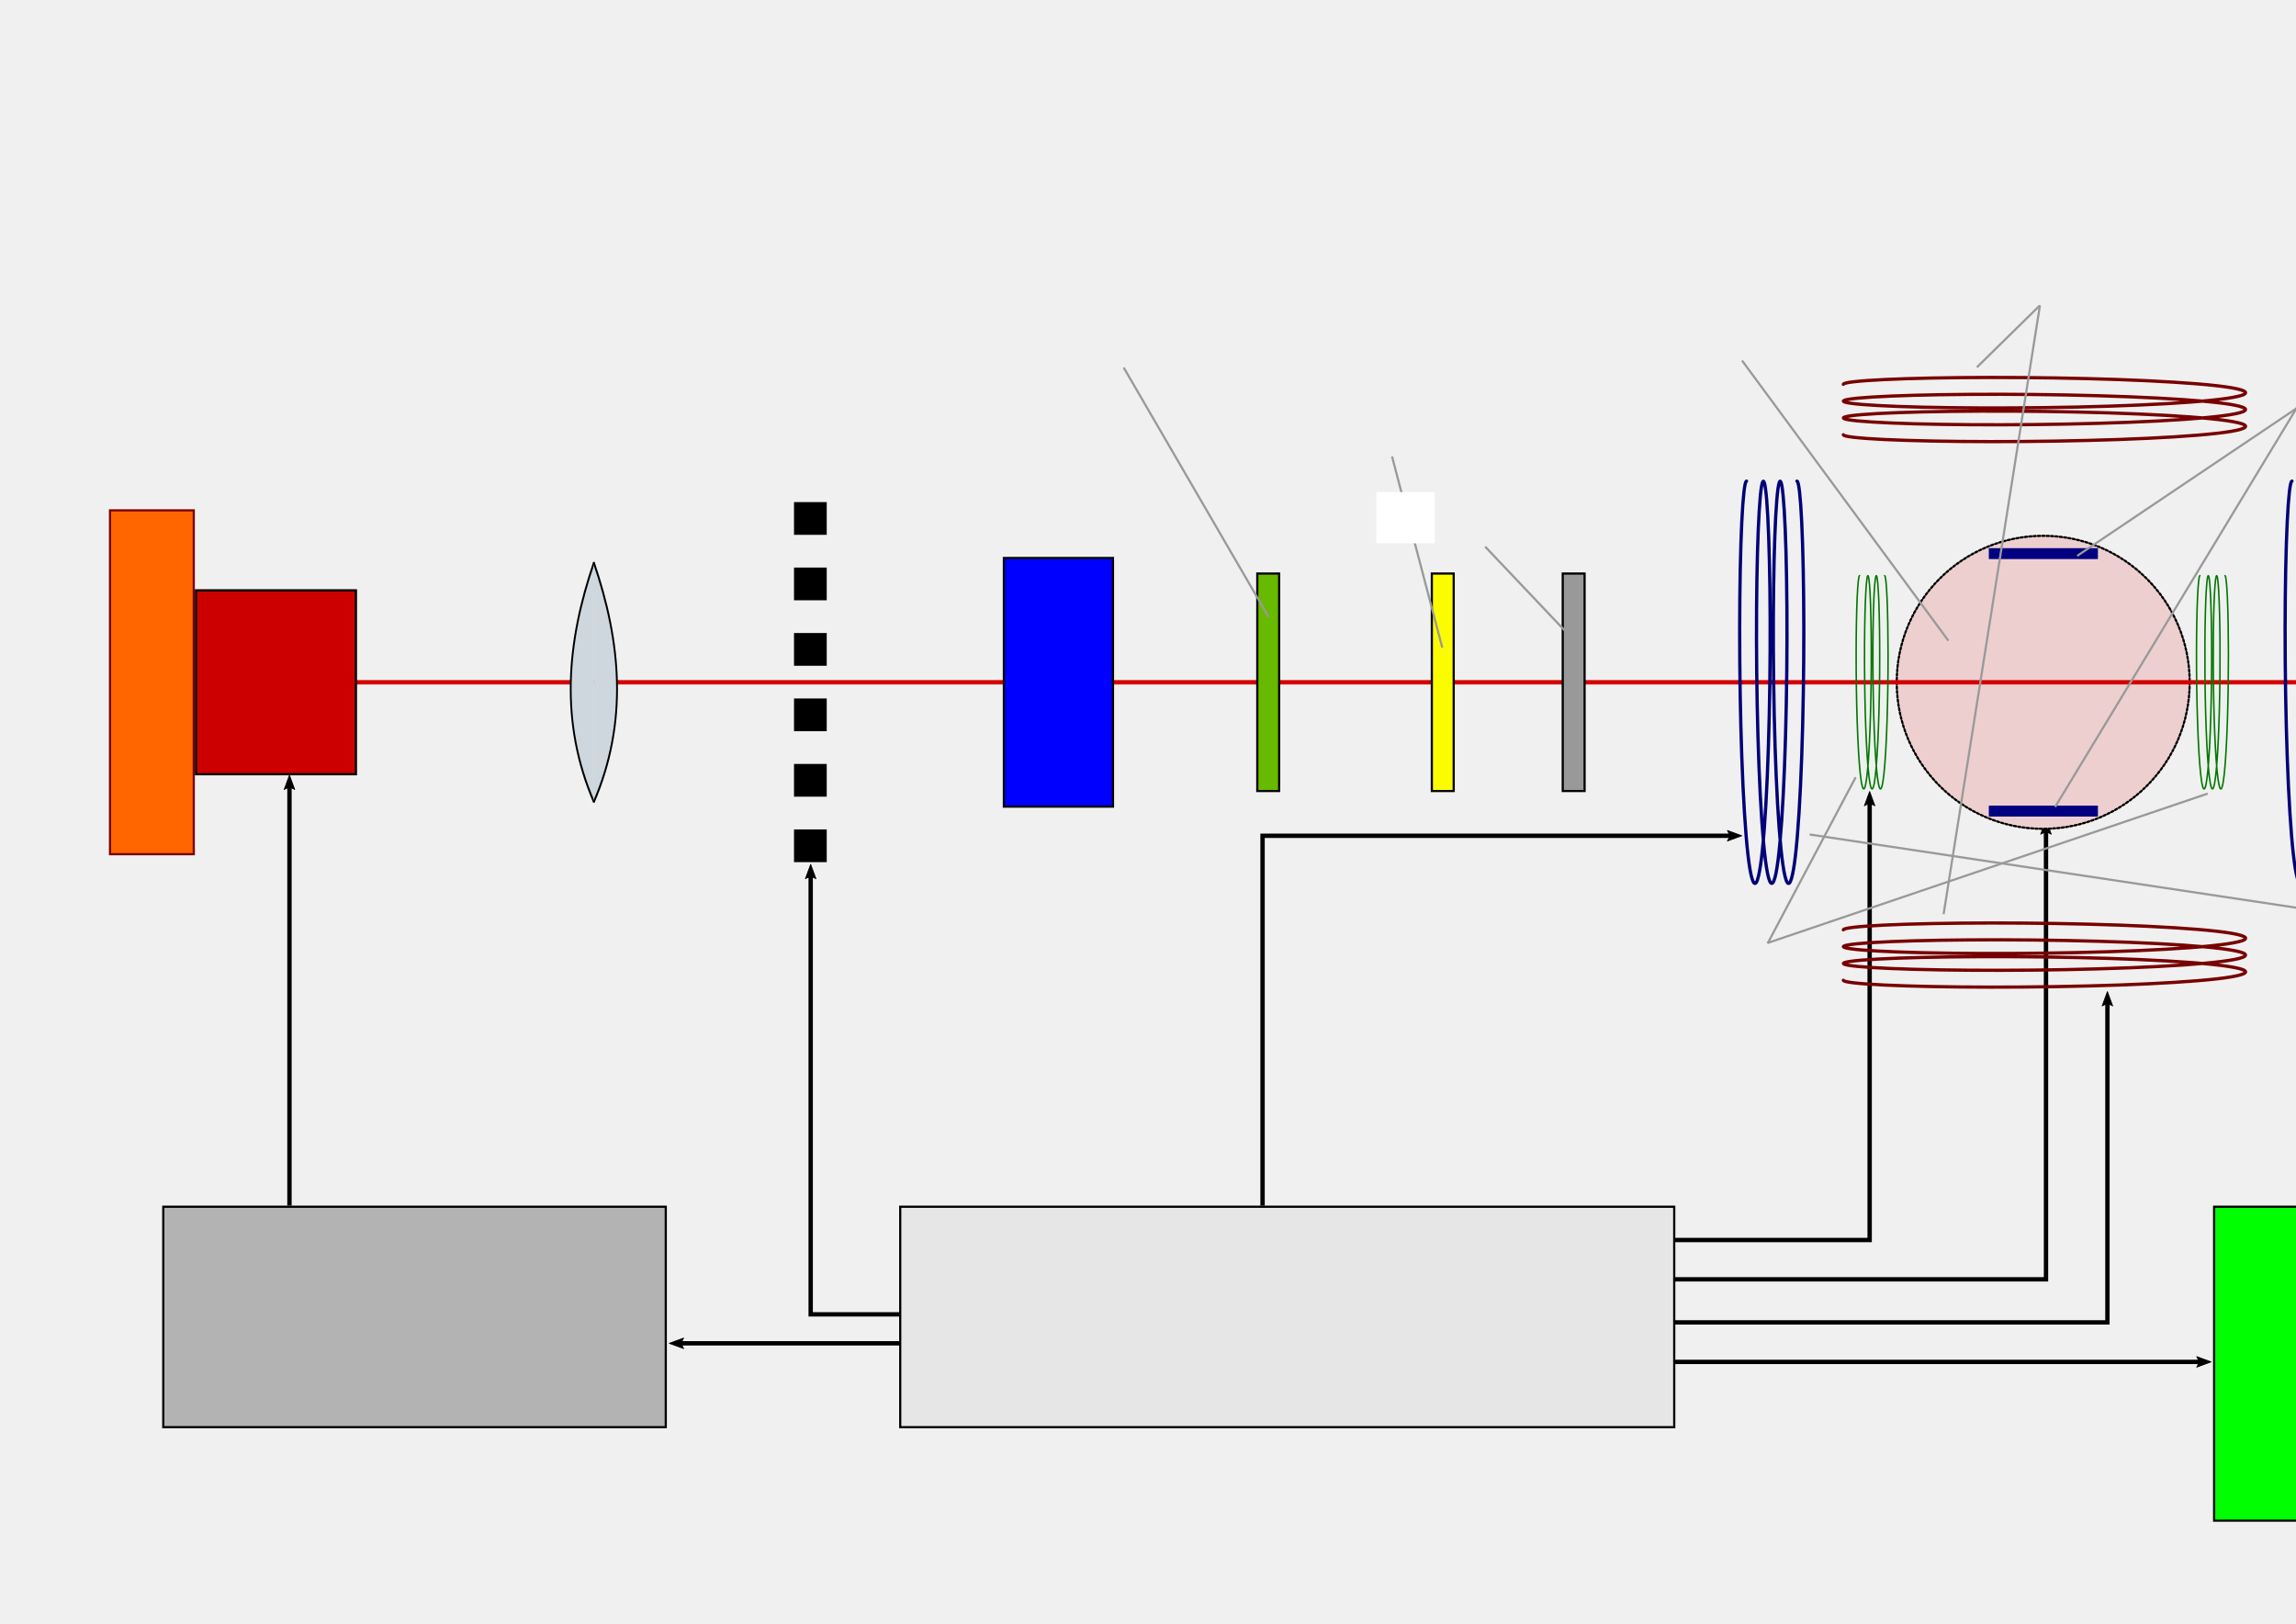
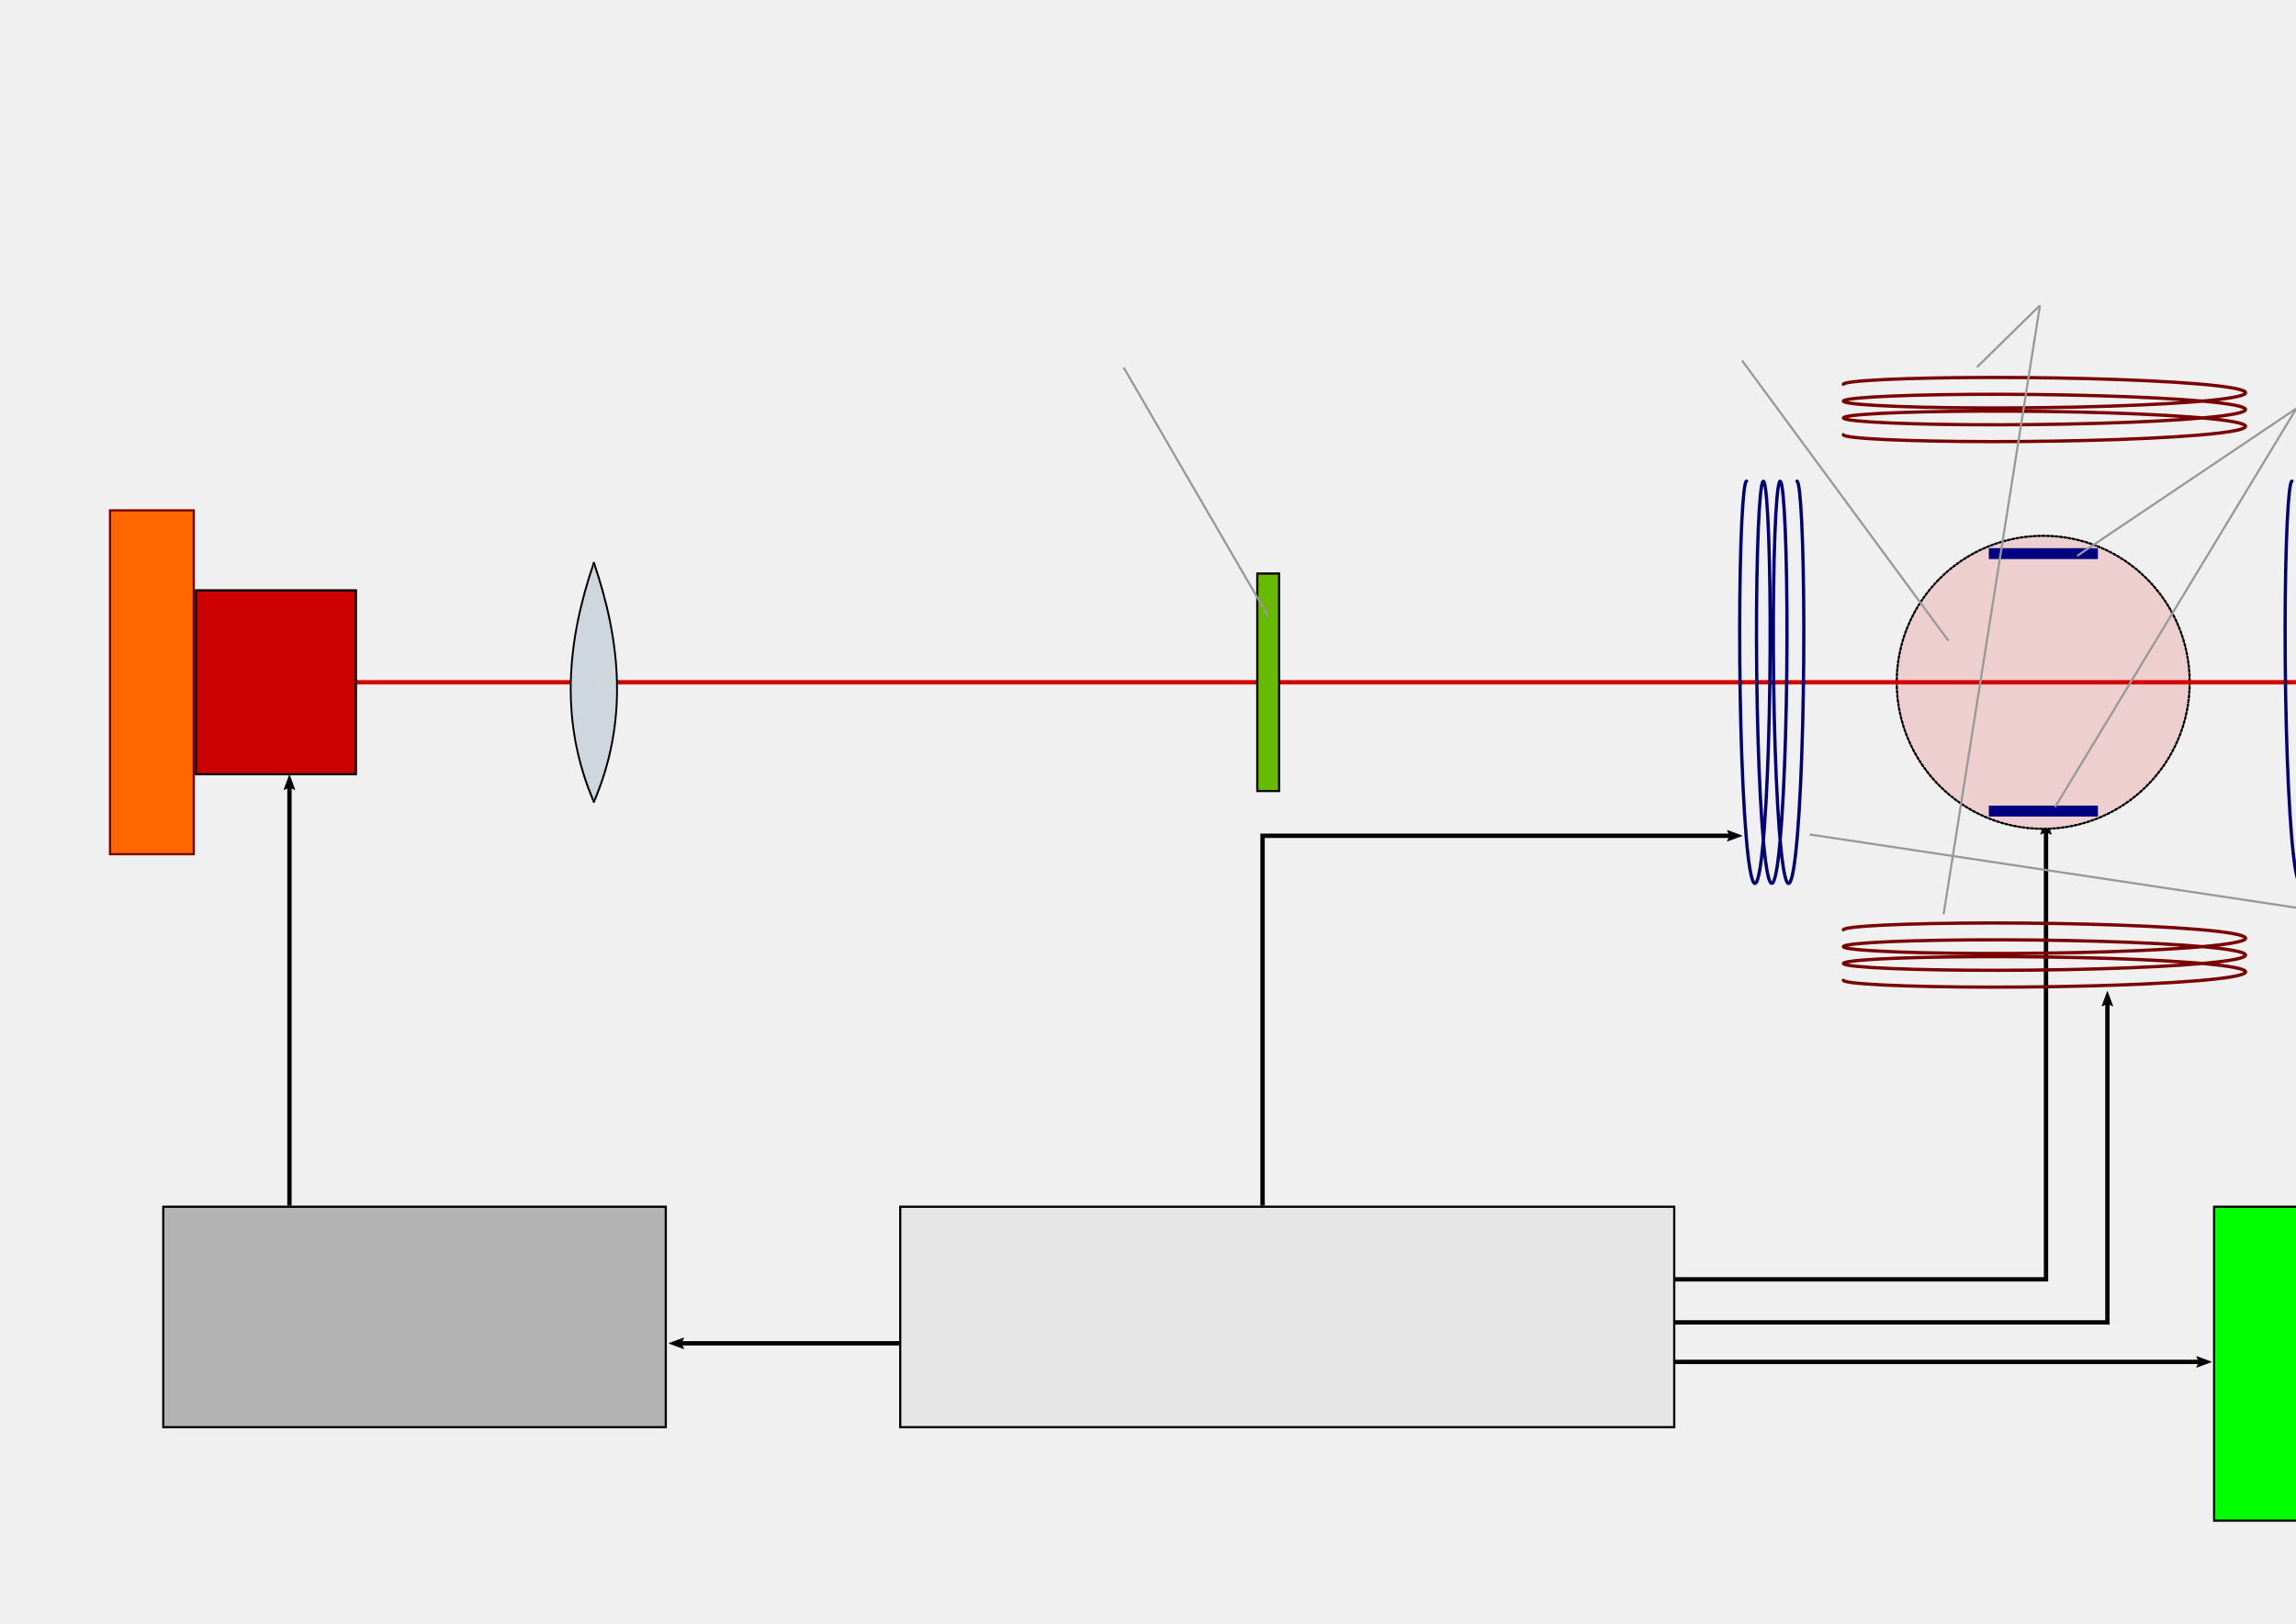
<svg xmlns="http://www.w3.org/2000/svg" width="297mm" height="210mm" viewBox="0 0 1052.362 744.094" id="svg2" version="1.1">
  <defs id="defs4">
    <marker style="overflow:visible" id="marker4383" refX="0" refY="0" orient="auto">
      <path transform="matrix(-0.3,0,0,-0.3,0.69,0)" d="M 8.719,4.034 -2.207,0.016 8.719,-4.002 c -1.745,2.372 -1.735,5.617 -6e-7,8.035 z" style="fill:#000000;fill-opacity:1;fill-rule:evenodd;stroke:#000000;stroke-width:0.625;stroke-linejoin:round;stroke-opacity:1" id="path4385" />
    </marker>
    <marker orient="auto" refY="0" refX="0" id="marker9737" style="overflow:visible">
      <path id="path9739" style="fill:#000000;fill-opacity:1;fill-rule:evenodd;stroke:#000000;stroke-width:0.625;stroke-linejoin:round;stroke-opacity:1" d="M 8.719,4.034 -2.207,0.016 8.719,-4.002 c -1.745,2.372 -1.735,5.617 -6e-7,8.035 z" transform="matrix(-0.3,0,0,-0.3,0.69,0)" />
    </marker>
    <marker style="overflow:visible" id="marker9203" refX="0" refY="0" orient="auto">
      <path transform="matrix(-0.3,0,0,-0.3,0.69,0)" d="M 8.719,4.034 -2.207,0.016 8.719,-4.002 c -1.745,2.372 -1.735,5.617 -6e-7,8.035 z" style="fill:#000000;fill-opacity:1;fill-rule:evenodd;stroke:#000000;stroke-width:0.625;stroke-linejoin:round;stroke-opacity:1" id="path9205" />
    </marker>
    <marker orient="auto" refY="0.0" refX="0.0" id="marker6318" style="overflow:visible;">
      <path id="path6320" style="fill-rule:evenodd;stroke-width:0.625;stroke-linejoin:round;stroke:#000000;stroke-opacity:1;fill:#000000;fill-opacity:1" d="M 8.719,4.034 L -2.207,0.016 L 8.719,-4.002 C 6.973,-1.63 6.983,1.616 8.719,4.034 z " transform="scale(0.3) rotate(180) translate(-2.3,0)" />
    </marker>
    <marker style="overflow:visible;" id="marker5551" refX="0.0" refY="0.0" orient="auto">
      <path transform="scale(0.3) rotate(180) translate(-2.3,0)" d="M 8.719,4.034 L -2.207,0.016 L 8.719,-4.002 C 6.973,-1.63 6.983,1.616 8.719,4.034 z " style="fill-rule:evenodd;stroke-width:0.625;stroke-linejoin:round;stroke:#000000;stroke-opacity:1;fill:#000000;fill-opacity:1" id="path5553" />
    </marker>
    <marker orient="auto" refY="0.0" refX="0.0" id="Arrow2Send" style="overflow:visible;">
      <path id="path4238" style="fill-rule:evenodd;stroke-width:0.625;stroke-linejoin:round;stroke:#000000;stroke-opacity:1;fill:#000000;fill-opacity:1" d="M 8.719,4.034 L -2.207,0.016 L 8.719,-4.002 C 6.973,-1.63 6.983,1.616 8.719,4.034 z " transform="scale(0.3) rotate(180) translate(-2.3,0)" />
    </marker>
    <marker orient="auto" refY="0.0" refX="0.0" id="marker5286" style="overflow:visible;">
      <path id="path5288" style="fill-rule:evenodd;stroke-width:0.625;stroke-linejoin:round;stroke:#000000;stroke-opacity:1;fill:#000000;fill-opacity:1" d="M 8.719,4.034 L -2.207,0.016 L 8.719,-4.002 C 6.973,-1.63 6.983,1.616 8.719,4.034 z " transform="scale(0.6) rotate(180) translate(0,0)" />
    </marker>
    <marker orient="auto" refY="0.0" refX="0.0" id="Arrow1Mend" style="overflow:visible;">
      <path id="path4214" d="M 0.0,0.0 L 5.0,-5.0 L -12.5,0.0 L 5.0,5.0 L 0.0,0.0 z " style="fill-rule:evenodd;stroke:#000000;stroke-width:1pt;stroke-opacity:1;fill:#000000;fill-opacity:1" transform="scale(0.4) rotate(180) translate(10,0)" />
    </marker>
    <marker orient="auto" refY="0.0" refX="0.0" id="Arrow2Mend" style="overflow:visible;">
      <path id="path4232" style="fill-rule:evenodd;stroke-width:0.625;stroke-linejoin:round;stroke:#d40000;stroke-opacity:1;fill:#d40000;fill-opacity:1" d="M 8.719,4.034 L -2.207,0.016 L 8.719,-4.002 C 6.973,-1.63 6.983,1.616 8.719,4.034 z " transform="scale(0.6) rotate(180) translate(0,0)" />
    </marker>
    <marker orient="auto" refY="0.0" refX="0.0" id="Arrow1Lend" style="overflow:visible;">
      <path id="path4208" d="M 0.0,0.0 L 5.0,-5.0 L -12.5,0.0 L 5.0,5.0 L 0.0,0.0 z " style="fill-rule:evenodd;stroke:#000000;stroke-width:1pt;stroke-opacity:1;fill:#000000;fill-opacity:1" transform="scale(0.8) rotate(180) translate(12.5,0)" />
    </marker>
    <marker style="overflow:visible" id="marker5551-6" refX="0" refY="0" orient="auto">
      <path transform="matrix(-0.3,0,0,-0.3,0.69,0)" d="M 8.719,4.034 -2.207,0.016 8.719,-4.002 c -1.745,2.372 -1.735,5.617 -6e-7,8.035 z" style="fill:#000000;fill-opacity:1;fill-rule:evenodd;stroke:#000000;stroke-width:0.625;stroke-linejoin:round;stroke-opacity:1" id="path5553-0" />
    </marker>
    <marker orient="auto" refY="0" refX="0" id="Arrow2Send-6" style="overflow:visible">
      <path id="path4238-3" style="fill:#000000;fill-opacity:1;fill-rule:evenodd;stroke:#000000;stroke-width:0.625;stroke-linejoin:round;stroke-opacity:1" d="M 8.719,4.034 -2.207,0.016 8.719,-4.002 c -1.745,2.372 -1.735,5.617 -6e-7,8.035 z" transform="matrix(-0.3,0,0,-0.3,0.69,0)" />
    </marker>
    <marker orient="auto" refY="0" refX="0" id="marker6318-7" style="overflow:visible">
      <path id="path6320-6" style="fill:#000000;fill-opacity:1;fill-rule:evenodd;stroke:#000000;stroke-width:0.625;stroke-linejoin:round;stroke-opacity:1" d="M 8.719,4.034 -2.207,0.016 8.719,-4.002 c -1.745,2.372 -1.735,5.617 -6e-7,8.035 z" transform="matrix(-0.3,0,0,-0.3,0.69,0)" />
    </marker>
    <marker orient="auto" refY="0" refX="0" id="marker6318-7-2" style="overflow:visible">
      <path id="path6320-6-8" style="fill:#000000;fill-opacity:1;fill-rule:evenodd;stroke:#000000;stroke-width:0.625;stroke-linejoin:round;stroke-opacity:1" d="M 8.719,4.034 -2.207,0.016 8.719,-4.002 c -1.745,2.372 -1.735,5.617 -6e-7,8.035 z" transform="matrix(-0.3,0,0,-0.3,0.69,0)" />
    </marker>
    <marker orient="auto" refY="0" refX="0" id="marker6318-7-2-7" style="overflow:visible">
      <path id="path6320-6-8-8" style="fill:#000000;fill-opacity:1;fill-rule:evenodd;stroke:#000000;stroke-width:0.625;stroke-linejoin:round;stroke-opacity:1" d="M 8.719,4.034 -2.207,0.016 8.719,-4.002 c -1.745,2.372 -1.735,5.617 -6e-7,8.035 z" transform="matrix(-0.3,0,0,-0.3,0.69,0)" />
    </marker>
  </defs>
  <g id="layer1" transform="translate(0,-308.2677)">
    <path id="path9201" d="m 745.948,894.543 191.828,0 0,-207.822" style="fill:none;fill-rule:evenodd;stroke:#000000;stroke-width:2;stroke-linecap:butt;stroke-linejoin:miter;stroke-miterlimit:4;stroke-dasharray:none;stroke-opacity:1;marker-end:url(#marker9203)" />
-     <path style="fill:none;fill-rule:evenodd;stroke:#000000;stroke-width:2;stroke-linecap:butt;stroke-linejoin:miter;stroke-miterlimit:4;stroke-dasharray:none;stroke-opacity:1;marker-end:url(#marker9737)" d="m 744.671,876.529 112.275,0 0,-202.839" id="path9735" />
    <path style="fill:none;fill-rule:evenodd;stroke:#000000;stroke-width:2;stroke-linecap:butt;stroke-linejoin:miter;stroke-miterlimit:4;stroke-dasharray:none;stroke-opacity:1;marker-end:url(#marker6318-7-2-7)" d="m 745.743,914.28 220.187,0 0,-148.857" id="path6304-5-1-8" />
    <path id="path5549" d="m 745.654,932.388 265.059,0" style="fill:none;fill-rule:evenodd;stroke:#000000;stroke-width:2;stroke-linecap:butt;stroke-linejoin:miter;stroke-miterlimit:4;stroke-dasharray:none;stroke-opacity:1;marker-end:url(#marker5551)" />
-     <path style="fill:none;fill-rule:evenodd;stroke:#000000;stroke-width:2;stroke-linecap:butt;stroke-linejoin:miter;stroke-miterlimit:4;stroke-dasharray:none;stroke-opacity:1;marker-end:url(#marker6318-7)" d="m 435.127,910.593 -63.552,0 0,-203.48" id="path6304-5" />
    <path id="path4381" d="m 435.007,923.864 -125.509,0" style="fill:none;fill-rule:evenodd;stroke:#000000;stroke-width:2;stroke-linecap:butt;stroke-linejoin:miter;stroke-miterlimit:4;stroke-dasharray:none;stroke-opacity:1;marker-end:url(#marker4383)" />
    <rect y="861.27" x="412.616" height="101.015" width="354.761" id="rect4195-1" style="opacity:1;fill:#e6e6e6;fill-opacity:1;fill-rule:nonzero;stroke:#000000;stroke-width:1;stroke-linecap:round;stroke-miterlimit:4;stroke-dasharray:none;stroke-dashoffset:0;stroke-opacity:1" />
    <circle style="opacity:1;fill:#edcfcf;fill-opacity:1;fill-rule:nonzero;stroke:#000000;stroke-width:1;stroke-linecap:round;stroke-miterlimit:4;stroke-dasharray:1, 1;stroke-dashoffset:0;stroke-opacity:1" id="path4183-8" cx="936.493" cy="620.955" r="67.143" />
    <ellipse style="opacity:1;fill:#edcfcf;fill-opacity:1;fill-rule:nonzero;stroke:#000000;stroke-width:1;stroke-linecap:round;stroke-miterlimit:4;stroke-dasharray:1, 1;stroke-dashoffset:0;stroke-opacity:1" id="path4183" cx="936.571" cy="620.934" r="67.143" />
    <path style="fill:#d40000;fill-rule:evenodd;stroke:#d40000;stroke-width:2;stroke-linecap:butt;stroke-linejoin:miter;stroke-miterlimit:4;stroke-dasharray:none;stroke-opacity:1;marker-end:url(#Arrow2Mend)" d="m 162.317,620.934 1092.773,0" id="path4199" />
    <rect style="opacity:1;fill:#cd0000;fill-opacity:1;fill-rule:nonzero;stroke:#000000;stroke-width:1;stroke-linecap:round;stroke-miterlimit:4;stroke-dasharray:none;stroke-dashoffset:0;stroke-opacity:1" id="rect4138" width="73.328" height="84.286" x="89.814" y="578.791" />
    <rect style="opacity:1;fill:#ff6600;fill-opacity:1;fill-rule:nonzero;stroke:#780000;stroke-width:1;stroke-linecap:round;stroke-miterlimit:4;stroke-dasharray:none;stroke-dashoffset:0;stroke-opacity:1" id="rect3336" width="38.386" height="157.584" x="50.429" y="542.142" />
    <g style="stroke-width:0.897;stroke-miterlimit:4;stroke-dasharray:none;stroke:#000000;stroke-opacity:1" transform="matrix(0.9358316,0,0,1.328161,30.28008,-256.2215)" id="g3770">
      <path style="fill:#ced7dd;fill-opacity:1;stroke:#000000;stroke-width:0.897;stroke-linecap:butt;stroke-linejoin:miter;stroke-miterlimit:4;stroke-dasharray:none;stroke-opacity:1" d="m 258.599,701.852 c -16.92,-27.619 -13.474,-55.238 0,-82.857" id="path2985-9" />
      <path style="fill:#ced7dd;fill-opacity:1;stroke:#000000;stroke-width:0.897;stroke-linecap:butt;stroke-linejoin:miter;stroke-miterlimit:4;stroke-dasharray:none;stroke-opacity:1" d="m 258.421,701.852 c 16.92,-27.619 13.474,-55.238 0,-82.857" id="path2985-1-4" />
    </g>
-     <path style="fill:none;fill-rule:evenodd;stroke:#000000;stroke-width:15;stroke-linecap:butt;stroke-linejoin:miter;stroke-miterlimit:4;stroke-dasharray:15, 15;stroke-dashoffset:0;stroke-opacity:1" d="m 371.429,538.362 0,177.143" id="path4154" />
-     <rect style="opacity:1;fill:#0000ff;fill-opacity:1;fill-rule:nonzero;stroke:#000000;stroke-width:1;stroke-linecap:round;stroke-miterlimit:4;stroke-dasharray:none;stroke-dashoffset:0;stroke-opacity:1" id="rect4156" width="50.017" height="113.949" x="460.118" y="563.959" />
    <rect y="571.102" x="576.276" height="99.664" width="10.017" id="rect4158" style="opacity:1;fill:#67ba00;fill-opacity:1;fill-rule:nonzero;stroke:#000000;stroke-width:1;stroke-linecap:round;stroke-miterlimit:4;stroke-dasharray:none;stroke-dashoffset:0;stroke-opacity:1" />
-     <rect style="opacity:1;fill:#fcfc00;fill-opacity:1;fill-rule:nonzero;stroke:#000000;stroke-width:1;stroke-linecap:round;stroke-miterlimit:4;stroke-dasharray:none;stroke-dashoffset:0;stroke-opacity:1" id="rect4160" width="10.017" height="99.664" x="656.276" y="571.102" />
-     <rect y="571.102" x="716.276" height="99.664" width="10.017" id="rect4162" style="opacity:1;fill:#999999;fill-opacity:1;fill-rule:nonzero;stroke:#000000;stroke-width:1;stroke-linecap:round;stroke-miterlimit:4;stroke-dasharray:none;stroke-dashoffset:0;stroke-opacity:1" />
    <g id="g4185" transform="matrix(0.9358316,0,0,1.328161,916.2801,-256.2215)" style="stroke:#000000;stroke-width:0.897;stroke-miterlimit:4;stroke-dasharray:none;stroke-opacity:1">
      <path id="path4187" d="m 258.599,701.852 c -16.92,-27.619 -13.474,-55.238 0,-82.857" style="fill:#ced7dd;fill-opacity:1;stroke:#000000;stroke-width:0.897;stroke-linecap:butt;stroke-linejoin:miter;stroke-miterlimit:4;stroke-dasharray:none;stroke-opacity:1" />
      <path id="path4189" d="m 258.421,701.852 c 16.92,-27.619 13.474,-55.238 0,-82.857" style="fill:#ced7dd;fill-opacity:1;stroke:#000000;stroke-width:0.897;stroke-linecap:butt;stroke-linejoin:miter;stroke-miterlimit:4;stroke-dasharray:none;stroke-opacity:1" />
    </g>
    <rect y="596.701" x="1265.029" height="48.465" width="42.4" id="rect4191" style="opacity:1;fill:#008080;fill-opacity:1;fill-rule:nonzero;stroke:#000000;stroke-width:1;stroke-linecap:round;stroke-miterlimit:4;stroke-dasharray:none;stroke-dashoffset:0;stroke-opacity:1" />
    <rect style="opacity:1;fill:#b3b3b3;fill-opacity:1;fill-rule:nonzero;stroke:#000000;stroke-width:1;stroke-linecap:round;stroke-miterlimit:4;stroke-dasharray:none;stroke-dashoffset:0;stroke-opacity:1" id="rect4193" width="230.315" height="101.015" x="74.839" y="861.27" />
    <path style="fill:none;stroke:#000078;stroke-width:1.5;stroke-linecap:round;stroke-miterlimit:4;stroke-dasharray:none;stroke-dashoffset:0;stroke-opacity:1" d="m 1050.507,528.759 c -0.797,0.007 -1.592,6.716 -2.173,18.798 -0.581,12.083 -0.942,29.484 -0.961,48.729 -0.02,19.244 0.308,40.229 0.967,58.787 0.659,18.558 1.65,34.567 2.827,44.871 1.177,10.303 2.535,14.809 3.859,12.656 1.323,-2.153 2.604,-10.989 3.642,-24.72 1.038,-13.732 1.827,-32.305 2.266,-52.015 0.438,-19.71 0.522,-40.447 0.29,-58.097 -0.232,-17.65 -0.779,-32.094 -1.478,-40.487 -0.699,-8.393 -1.546,-10.653 -2.319,-6.365 -0.773,4.288 -1.465,15.133 -1.888,30.352 -0.423,15.219 -0.571,34.747 -0.362,54.692 0.208,19.944 0.774,40.191 1.636,56.727 0.862,16.536 2.019,29.245 3.293,35.628 1.273,6.384 2.658,6.372 3.932,0 1.274,-6.372 2.43,-19.1 3.293,-35.628 0.863,-16.529 1.427,-36.782 1.636,-56.727 0.209,-19.945 0.059,-39.464 -0.363,-54.692 -0.422,-15.228 -1.115,-26.052 -1.888,-30.352 -0.773,-4.3 -1.619,-2.016 -2.318,6.365 -0.7,8.381 -1.246,22.843 -1.478,40.487 -0.233,17.644 -0.147,38.385 0.29,58.097 0.438,19.712 1.228,38.274 2.266,52.015 1.038,13.741 2.319,22.554 3.642,24.72 1.323,2.166 2.681,-2.364 3.859,-12.656 1.177,-10.292 2.167,-26.318 2.827,-44.871 0.66,-18.553 0.985,-39.539 0.967,-58.787 -0.02,-19.248 -0.381,-36.636 -0.961,-48.729 -0.58,-12.093 -1.375,-18.792 -2.173,-18.798" title="t-4*sin(t) 1-2*cos(t)" id="path4741" />
    <path id="path4754" title="t-4*sin(t) 1-2*cos(t)" d="m 800.507,528.759 c -0.797,0.007 -1.592,6.716 -2.173,18.798 -0.581,12.083 -0.942,29.484 -0.961,48.729 -0.02,19.244 0.308,40.229 0.967,58.787 0.659,18.558 1.65,34.567 2.827,44.871 1.177,10.303 2.535,14.809 3.859,12.656 1.323,-2.153 2.604,-10.989 3.642,-24.72 1.038,-13.732 1.827,-32.305 2.266,-52.015 0.438,-19.71 0.522,-40.447 0.29,-58.097 -0.232,-17.65 -0.779,-32.094 -1.478,-40.487 -0.699,-8.393 -1.546,-10.653 -2.319,-6.365 -0.773,4.288 -1.465,15.133 -1.888,30.352 -0.423,15.219 -0.571,34.747 -0.362,54.692 0.208,19.944 0.774,40.191 1.636,56.727 0.862,16.536 2.019,29.245 3.293,35.628 1.273,6.384 2.658,6.372 3.932,0 1.274,-6.372 2.43,-19.1 3.293,-35.628 0.863,-16.529 1.427,-36.782 1.636,-56.727 0.209,-19.945 0.059,-39.464 -0.363,-54.692 -0.422,-15.228 -1.115,-26.052 -1.888,-30.352 -0.773,-4.3 -1.619,-2.016 -2.318,6.365 -0.7,8.381 -1.246,22.843 -1.478,40.487 -0.233,17.644 -0.147,38.385 0.29,58.097 0.438,19.712 1.228,38.274 2.266,52.015 1.038,13.741 2.319,22.554 3.642,24.72 1.323,2.166 2.681,-2.364 3.859,-12.656 1.177,-10.292 2.167,-26.318 2.827,-44.871 0.66,-18.553 0.985,-39.539 0.967,-58.787 -0.02,-19.248 -0.381,-36.636 -0.961,-48.729 -0.58,-12.093 -1.375,-18.792 -2.173,-18.798" style="fill:none;stroke:#000078;stroke-width:1.5;stroke-linecap:round;stroke-miterlimit:4;stroke-dasharray:none;stroke-dashoffset:0;stroke-opacity:1" />
    <path id="path4756" title="t-4*sin(t) 1-2*cos(t)" d="m 844.886,507.508 c 0.007,0.797 6.716,1.592 18.798,2.173 12.083,0.581 29.484,0.942 48.729,0.961 19.244,0.02 40.229,-0.308 58.787,-0.967 18.558,-0.659 34.568,-1.65 44.871,-2.827 10.303,-1.177 14.809,-2.535 12.656,-3.859 -2.153,-1.323 -10.989,-2.604 -24.72,-3.642 -13.732,-1.038 -32.305,-1.827 -52.015,-2.266 -19.71,-0.438 -40.447,-0.522 -58.098,-0.29 -17.65,0.232 -32.094,0.779 -40.487,1.478 -8.393,0.699 -10.653,1.546 -6.365,2.319 4.288,0.773 15.133,1.465 30.352,1.888 15.219,0.423 34.747,0.571 54.692,0.362 19.944,-0.208 40.191,-0.774 56.727,-1.636 16.536,-0.862 29.244,-2.019 35.628,-3.293 6.384,-1.273 6.372,-2.658 0,-3.932 -6.372,-1.274 -19.1,-2.43 -35.628,-3.293 -16.529,-0.863 -36.782,-1.427 -56.727,-1.636 -19.945,-0.209 -39.464,-0.059 -54.692,0.363 -15.228,0.422 -26.052,1.115 -30.352,1.888 -4.3,0.773 -2.016,1.619 6.365,2.318 8.381,0.7 22.843,1.246 40.487,1.478 17.644,0.233 38.385,0.147 58.098,-0.29 19.712,-0.438 38.274,-1.228 52.015,-2.266 13.741,-1.038 22.554,-2.319 24.72,-3.642 2.166,-1.323 -2.364,-2.681 -12.656,-3.859 -10.292,-1.177 -26.318,-2.167 -44.871,-2.827 -18.553,-0.66 -39.539,-0.985 -58.787,-0.967 -19.248,0.02 -36.636,0.381 -48.729,0.961 -12.093,0.58 -18.792,1.375 -18.798,2.173" style="fill:none;stroke:#780000;stroke-width:1.5;stroke-linecap:round;stroke-miterlimit:4;stroke-dasharray:none;stroke-dashoffset:0;stroke-opacity:1" />
-     <path id="path4766" title="t-4*sin(t) 1-2*cos(t)" d="m 1008.314,572.066 c -0.397,0.002 -0.792,3.561 -1.082,9.967 -0.289,6.406 -0.469,15.632 -0.478,25.836 -0.016,10.203 0.153,21.329 0.481,31.168 0.328,9.839 0.821,18.327 1.407,23.79 0.586,5.463 1.262,7.852 1.921,6.71 0.659,-1.142 1.296,-5.826 1.813,-13.106 0.517,-7.28 0.91,-17.128 1.128,-27.578 0.218,-10.45 0.26,-21.445 0.145,-30.803 -0.114,-9.358 -0.388,-17.016 -0.736,-21.466 -0.348,-4.45 -0.77,-5.648 -1.154,-3.375 -0.385,2.273 -0.73,8.023 -0.94,16.093 -0.21,8.069 -0.284,18.423 -0.181,28.997 0.103,10.574 0.385,21.309 0.815,30.076 0.429,8.767 1.005,15.505 1.639,18.89 0.634,3.385 1.323,3.378 1.958,0 0.634,-3.378 1.21,-10.127 1.639,-18.89 0.43,-8.763 0.711,-19.502 0.815,-30.076 0.103,-10.575 0.029,-20.924 -0.18,-28.997 -0.21,-8.074 -0.555,-13.813 -0.94,-16.093 -0.385,-2.28 -0.806,-1.069 -1.154,3.375 -0.348,4.444 -0.62,12.111 -0.736,21.466 -0.116,9.355 -0.073,20.352 0.145,30.803 0.218,10.451 0.611,20.293 1.128,27.578 0.517,7.285 1.155,11.958 1.813,13.106 0.659,1.148 1.335,-1.253 1.921,-6.71 0.586,-5.457 1.079,-13.953 1.407,-23.79 0.328,-9.837 0.49,-20.963 0.481,-31.168 -0.016,-10.205 -0.19,-19.424 -0.478,-25.836 -0.289,-6.412 -0.685,-9.963 -1.082,-9.967" style="fill:none;stroke:#007800;stroke-width:0.7;stroke-linecap:round;stroke-miterlimit:4;stroke-dasharray:none;stroke-dashoffset:0;stroke-opacity:1" />
    <path style="fill:none;fill-rule:evenodd;stroke:#000080;stroke-width:5;stroke-linecap:butt;stroke-linejoin:miter;stroke-miterlimit:4;stroke-dasharray:none;stroke-opacity:1" d="m 911.571,561.969 50,0" id="path4772" />
    <path id="path4776" d="m 911.571,679.969 50,0" style="fill:none;fill-rule:evenodd;stroke:#000080;stroke-width:5;stroke-linecap:butt;stroke-linejoin:miter;stroke-miterlimit:4;stroke-dasharray:none;stroke-opacity:1" />
-     <flowRoot xml:space="preserve" id="flowRoot4816" style="font-style:normal;font-weight:normal;font-size:40px;line-height:125%;font-family:Sans;text-align:center;letter-spacing:0px;word-spacing:0px;text-anchor:middle;fill:#000000;fill-opacity:1;stroke:none;stroke-width:1px;stroke-linecap:butt;stroke-linejoin:miter;stroke-opacity:1" transform="translate(48.34519,548.684)">
-       <flowRegion id="flowRegion4818">
-         <rect id="rect4820" width="198.574" height="49.156" x="-62.629" y="-62.007" style="text-align:center;text-anchor:middle" />
-       </flowRegion>
-       <flowPara id="flowPara4822" style="font-size:25px;text-align:center;text-anchor:middle">Peltierelement</flowPara>
-     </flowRoot>
-     <path style="fill:none;stroke:#007800;stroke-width:0.7;stroke-linecap:round;stroke-miterlimit:4;stroke-dasharray:none;stroke-dashoffset:0;stroke-opacity:1" d="m 852.314,572.066 c -0.397,0.002 -0.792,3.561 -1.082,9.967 -0.289,6.406 -0.469,15.632 -0.478,25.836 -0.016,10.203 0.153,21.329 0.481,31.168 0.328,9.839 0.821,18.327 1.407,23.79 0.586,5.463 1.262,7.852 1.921,6.71 0.659,-1.142 1.296,-5.826 1.813,-13.106 0.517,-7.28 0.91,-17.128 1.128,-27.578 0.218,-10.45 0.26,-21.445 0.145,-30.803 -0.114,-9.358 -0.388,-17.016 -0.736,-21.466 -0.348,-4.45 -0.77,-5.648 -1.154,-3.375 -0.385,2.273 -0.73,8.023 -0.94,16.093 -0.21,8.069 -0.284,18.423 -0.181,28.997 0.103,10.574 0.385,21.309 0.815,30.076 0.429,8.767 1.005,15.505 1.639,18.89 0.634,3.385 1.323,3.378 1.958,0 0.634,-3.378 1.21,-10.127 1.639,-18.89 0.43,-8.763 0.711,-19.502 0.815,-30.076 0.103,-10.575 0.029,-20.924 -0.18,-28.997 -0.21,-8.074 -0.555,-13.813 -0.94,-16.093 -0.385,-2.28 -0.806,-1.069 -1.154,3.375 -0.348,4.444 -0.62,12.111 -0.736,21.466 -0.116,9.355 -0.073,20.352 0.145,30.803 0.218,10.451 0.611,20.293 1.128,27.578 0.517,7.285 1.155,11.958 1.813,13.106 0.659,1.148 1.335,-1.253 1.921,-6.71 0.586,-5.457 1.079,-13.953 1.407,-23.79 0.328,-9.837 0.49,-20.963 0.481,-31.168 -0.016,-10.205 -0.19,-19.424 -0.478,-25.836 -0.289,-6.412 -0.685,-9.963 -1.082,-9.967" title="t-4*sin(t) 1-2*cos(t)" id="path4824" />
-     <flowRoot transform="translate(124.3452,598.684)" style="font-style:normal;font-weight:normal;font-size:40px;line-height:125%;font-family:Sans;text-align:center;letter-spacing:0px;word-spacing:0px;text-anchor:middle;fill:#000000;fill-opacity:1;stroke:none;stroke-width:1px;stroke-linecap:butt;stroke-linejoin:miter;stroke-opacity:1" id="flowRoot4826" xml:space="preserve">
-       <flowRegion id="flowRegion4828">
-         <rect style="text-align:center;text-anchor:middle" y="-62.007" x="-62.629" height="49.156" width="198.574" id="rect4830" />
-       </flowRegion>
-       <flowPara style="font-size:25px;text-align:center;text-anchor:middle" id="flowPara4832">Laserdiode</flowPara>
-     </flowRoot>
-     <flowRoot xml:space="preserve" id="flowRoot4834" style="font-style:normal;font-weight:normal;font-size:40px;line-height:125%;font-family:Sans;text-align:center;letter-spacing:0px;word-spacing:0px;text-anchor:middle;fill:#000000;fill-opacity:1;stroke:none;stroke-width:1px;stroke-linecap:butt;stroke-linejoin:miter;stroke-opacity:1" transform="translate(238.5685,572.4607)">
-       <flowRegion id="flowRegion4836">
-         <rect id="rect4838" width="198.574" height="49.156" x="-62.629" y="-62.007" style="text-align:center;text-anchor:middle" />
-       </flowRegion>
-       <flowPara id="flowPara4840" style="font-size:25px;text-align:center;text-anchor:middle">Linse 1</flowPara>
-     </flowRoot>
-     <flowRoot transform="translate(331.5026,544.1764)" style="font-style:normal;font-weight:normal;font-size:40px;line-height:125%;font-family:Sans;text-align:center;letter-spacing:0px;word-spacing:0px;text-anchor:middle;fill:#000000;fill-opacity:1;stroke:none;stroke-width:1px;stroke-linecap:butt;stroke-linejoin:miter;stroke-opacity:1" id="flowRoot4842" xml:space="preserve">
-       <flowRegion id="flowRegion4844">
-         <rect style="text-align:center;text-anchor:middle" y="-62.007" x="-62.629" height="49.156" width="198.574" id="rect4846" />
-       </flowRegion>
-       <flowPara style="font-size:25px;text-align:center;text-anchor:middle" id="flowPara4848">Chopper</flowPara>
-     </flowRoot>
-     <flowRoot transform="translate(449.4847,581.1299)" style="font-style:normal;font-weight:normal;font-size:40px;line-height:125%;font-family:Sans;text-align:center;letter-spacing:0px;word-spacing:0px;text-anchor:middle;fill:#000000;fill-opacity:1;stroke:none;stroke-width:1px;stroke-linecap:butt;stroke-linejoin:miter;stroke-opacity:1" id="flowRoot4842-2" xml:space="preserve">
-       <flowRegion id="flowRegion4844-7">
-         <rect style="text-align:center;text-anchor:middle" y="-62.007" x="-62.629" height="49.156" width="198.574" id="rect4846-8" />
-       </flowRegion>
-       <flowPara style="font-size:25px;text-align:center;text-anchor:middle" id="flowPara4848-6">Etalon</flowPara>
-     </flowRoot>
    <flowRoot transform="translate(416.5645,511.3967)" style="font-style:normal;font-weight:normal;font-size:40px;line-height:125%;font-family:Sans;text-align:center;letter-spacing:0px;word-spacing:0px;text-anchor:middle;fill:#000000;fill-opacity:1;stroke:none;stroke-width:1px;stroke-linecap:butt;stroke-linejoin:miter;stroke-opacity:1" id="flowRoot4842-8" xml:space="preserve">
      <flowRegion id="flowRegion4844-6">
        <rect style="text-align:center;text-anchor:middle" y="-62.007" x="-62.629" height="43.095" width="323.833" id="rect4846-5" />
      </flowRegion>
      <flowPara style="font-size:25px;text-align:center;text-anchor:middle" id="flowPara4848-60">\textlambda/4-Plättchen</flowPara>
-     </flowRoot>
-     <flowRoot transform="translate(576.9873,553.1908)" style="font-style:normal;font-weight:normal;font-size:40px;line-height:125%;font-family:Sans;text-align:center;letter-spacing:0px;word-spacing:0px;text-anchor:middle;fill:#000000;fill-opacity:1;stroke:none;stroke-width:1px;stroke-linecap:butt;stroke-linejoin:miter;stroke-opacity:1" id="flowRoot4842-0" xml:space="preserve">
-       <flowRegion id="flowRegion4844-0">
-         <rect style="text-align:center;text-anchor:middle" y="-62.007" x="-62.629" height="45.115" width="265.244" id="rect4846-2" />
-       </flowRegion>
-       <flowPara style="font-size:25px;text-align:center;text-anchor:middle" id="flowPara4848-5">Linearpolarisator</flowPara>
-     </flowRoot>
-     <flowRoot transform="translate(1113.09,595.7107)" style="font-style:normal;font-weight:normal;font-size:40px;line-height:125%;font-family:Sans;text-align:center;letter-spacing:0px;word-spacing:0px;text-anchor:middle;fill:#000000;fill-opacity:1;stroke:none;stroke-width:1px;stroke-linecap:butt;stroke-linejoin:miter;stroke-opacity:1" id="flowRoot4910" xml:space="preserve">
-       <flowRegion id="flowRegion4912">
-         <rect style="text-align:center;text-anchor:middle" y="-62.007" x="-62.629" height="49.156" width="198.574" id="rect4914" />
-       </flowRegion>
-       <flowPara style="font-size:25px;text-align:center;text-anchor:middle" id="flowPara4916">Linse 2</flowPara>
    </flowRoot>
    <flowRoot xml:space="preserve" id="flowRoot4918" style="font-style:normal;font-weight:normal;font-size:40px;line-height:125%;font-family:Sans;text-align:center;letter-spacing:0px;word-spacing:0px;text-anchor:middle;fill:#000000;fill-opacity:1;stroke:none;stroke-width:1px;stroke-linecap:butt;stroke-linejoin:miter;stroke-opacity:1" transform="translate(1222.609,590.4607)">
      <flowRegion id="flowRegion4920">
        <rect id="rect4922" width="261.204" height="119.867" x="-62.629" y="-62.007" style="text-align:center;text-anchor:middle" />
      </flowRegion>
      <flowPara id="flowPara4924" style="font-size:25px;text-align:center;text-anchor:middle">Photodiode mit Vorverstärker</flowPara>
    </flowRoot>
    <flowRoot transform="translate(759.7517,506.3394)" style="font-style:normal;font-weight:normal;font-size:40px;line-height:125%;font-family:Sans;text-align:center;letter-spacing:0px;word-spacing:0px;text-anchor:middle;fill:#000000;fill-opacity:1;stroke:none;stroke-width:1px;stroke-linecap:butt;stroke-linejoin:miter;stroke-opacity:1" id="flowRoot4842-6" xml:space="preserve">
      <flowRegion id="flowRegion4844-5">
        <rect style="text-align:center;text-anchor:middle" y="-62.007" x="-62.629" height="49.156" width="198.574" id="rect4846-3" />
      </flowRegion>
      <flowPara style="font-size:25px;text-align:center;text-anchor:middle" id="flowPara4848-54">Rubidiumzelle</flowPara>
    </flowRoot>
    <flowRoot transform="translate(1081.342,545.764)" style="font-style:normal;font-weight:normal;font-size:40px;line-height:125%;font-family:Sans;text-align:center;letter-spacing:0px;word-spacing:0px;text-anchor:middle;fill:#000000;fill-opacity:1;stroke:none;stroke-width:1px;stroke-linecap:butt;stroke-linejoin:miter;stroke-opacity:1" id="flowRoot4842-67" xml:space="preserve">
      <flowRegion id="flowRegion4844-3">
        <rect style="text-align:center;text-anchor:middle" y="-62.007" x="-62.629" height="49.156" width="198.574" id="rect4846-21" />
      </flowRegion>
      <flowPara style="font-size:25px;text-align:center;text-anchor:middle" id="flowPara4848-9">RF-Sender</flowPara>
    </flowRoot>
    <flowRoot transform="translate(1131.219,782.1867)" style="font-style:normal;font-weight:normal;font-size:40px;line-height:125%;font-family:Sans;text-align:center;letter-spacing:0px;word-spacing:0px;text-anchor:middle;fill:#000000;fill-opacity:1;stroke:none;stroke-width:1px;stroke-linecap:butt;stroke-linejoin:miter;stroke-opacity:1" id="flowRoot4842-63" xml:space="preserve">
      <flowRegion id="flowRegion4844-1">
        <rect style="text-align:center;text-anchor:middle" y="-62.007" x="-62.629" height="49.156" width="198.574" id="rect4846-82" />
      </flowRegion>
-       <flowPara style="font-size:25px;text-align:center;text-anchor:middle" id="flowPara4848-1">Spulen 1,2,3</flowPara>
+       <flowPara style="font-size:25px;text-align:center;text-anchor:middle" id="flowPara4848-1">Spulen 1,2</flowPara>
    </flowRoot>
    <flowRoot transform="translate(907.2099,484.4312)" style="font-style:normal;font-weight:normal;font-size:40px;line-height:125%;font-family:Sans;text-align:center;letter-spacing:0px;word-spacing:0px;text-anchor:middle;fill:#000000;fill-opacity:1;stroke:none;stroke-width:1px;stroke-linecap:butt;stroke-linejoin:miter;stroke-opacity:1" id="flowRoot4842-5" xml:space="preserve">
      <flowRegion id="flowRegion4844-38">
        <rect style="text-align:center;text-anchor:middle" y="-62.007" x="-62.629" height="49.156" width="198.574" id="rect4846-0" />
      </flowRegion>
      <flowPara style="font-size:25px;text-align:center;text-anchor:middle" id="flowPara4848-90">Spule 4</flowPara>
    </flowRoot>
-     <flowRoot transform="translate(729.1281,794.3604)" style="font-style:normal;font-weight:normal;font-size:40px;line-height:125%;font-family:Sans;text-align:center;letter-spacing:0px;word-spacing:0px;text-anchor:middle;fill:#000000;fill-opacity:1;stroke:none;stroke-width:1px;stroke-linecap:butt;stroke-linejoin:miter;stroke-opacity:1" id="flowRoot4842-3" xml:space="preserve">
-       <flowRegion id="flowRegion4844-23">
-         <rect style="text-align:center;text-anchor:middle" y="-62.007" x="-62.629" height="49.156" width="198.574" id="rect4846-05" />
-       </flowRegion>
-       <flowPara style="font-size:25px;text-align:center;text-anchor:middle" id="flowPara4848-57">Spule 5</flowPara>
-     </flowRoot>
    <path style="fill:none;fill-rule:evenodd;stroke:#999999;stroke-width:1px;stroke-linecap:butt;stroke-linejoin:miter;stroke-opacity:1" d="m 515.042,476.715 66.381,114.224" id="path5086" />
-     <path style="fill:none;fill-rule:evenodd;stroke:#999999;stroke-width:1px;stroke-linecap:butt;stroke-linejoin:miter;stroke-opacity:1" d="m 680.72,558.79 39.988,42.144" id="path5088" />
-     <path style="fill:none;fill-rule:evenodd;stroke:#999999;stroke-width:1px;stroke-linecap:butt;stroke-linejoin:miter;stroke-opacity:1" d="m 638.031,517.471 23.046,87.635" id="path5090" />
    <rect style="opacity:1;fill:none;fill-opacity:1;fill-rule:nonzero;stroke:none;stroke-width:5;stroke-linecap:round;stroke-miterlimit:4;stroke-dasharray:none;stroke-dashoffset:0;stroke-opacity:1" id="rect5092" width="23.739" height="22.223" x="605.839" y="528.472" />
-     <rect style="opacity:1;fill:#ffffff;fill-opacity:1;fill-rule:nonzero;stroke:none;stroke-width:1;stroke-linecap:round;stroke-miterlimit:4;stroke-dasharray:none;stroke-dashoffset:0;stroke-opacity:1" id="rect5094" width="26.769" height="23.473" x="630.84" y="533.795" />
-     <flowRoot transform="translate(589.3731,594.5004)" style="font-style:normal;font-weight:normal;font-size:40px;line-height:125%;font-family:Sans;text-align:center;letter-spacing:0px;word-spacing:0px;text-anchor:middle;fill:#000000;fill-opacity:1;stroke:none;stroke-width:1px;stroke-linecap:butt;stroke-linejoin:miter;stroke-opacity:1" id="flowRoot4842-1" xml:space="preserve">
-       <flowRegion id="flowRegion4844-2">
-         <rect style="text-align:center;text-anchor:middle" y="-62.007" x="-62.629" height="45.115" width="319.793" id="rect4846-7" />
-       </flowRegion>
-       <flowPara style="font-size:25px;text-align:center;text-anchor:middle" id="flowPara4848-0">Neutraldichtefilter</flowPara>
-     </flowRoot>
    <path style="fill:none;fill-rule:evenodd;stroke:#999999;stroke-width:1px;stroke-linecap:butt;stroke-linejoin:miter;stroke-opacity:1" d="m 798.461,473.491 94.578,128.396" id="path5086-5" />
    <path style="fill:none;fill-rule:evenodd;stroke:#999999;stroke-width:1px;stroke-linecap:butt;stroke-linejoin:miter;stroke-opacity:1" d="M 1053.174,495.017 952.08,562.996" id="path5086-5-3" />
    <path id="path5141" d="M 1053.19,494.397 941.963,678.06" style="fill:none;fill-rule:evenodd;stroke:#999999;stroke-width:1px;stroke-linecap:butt;stroke-linejoin:miter;stroke-opacity:1" />
-     <path style="fill:none;fill-rule:evenodd;stroke:#999999;stroke-width:1px;stroke-linecap:butt;stroke-linejoin:miter;stroke-opacity:1" d="m 850.547,664.446 -40.38,76.19" id="path5086-5-3-8" />
-     <path id="path5158" d="M 1011.901,671.944 810.242,740.37" style="fill:none;fill-rule:evenodd;stroke:#999999;stroke-width:1px;stroke-linecap:butt;stroke-linejoin:miter;stroke-opacity:1" />
    <path id="path5158-0" d="M 1091.853,730.156 829.458,690.695" style="fill:none;fill-rule:evenodd;stroke:#999999;stroke-width:1px;stroke-linecap:butt;stroke-linejoin:miter;stroke-opacity:1" />
    <path style="fill:none;fill-rule:evenodd;stroke:#999999;stroke-width:1px;stroke-linecap:butt;stroke-linejoin:miter;stroke-opacity:1" d="m 1091.766,730.179 -12.591,-36.476" id="path5175" />
    <path id="path5177" d="M 935.006,448.181 890.845,727.203" style="fill:none;fill-rule:evenodd;stroke:#999999;stroke-width:1px;stroke-linecap:butt;stroke-linejoin:miter;stroke-opacity:1" />
    <path style="fill:none;fill-rule:evenodd;stroke:#999999;stroke-width:1px;stroke-linecap:butt;stroke-linejoin:miter;stroke-opacity:1" d="m 934.905,448.29 -28.807,28.287" id="path5179" />
    <rect style="opacity:1;fill:#00ff00;fill-opacity:1;fill-rule:nonzero;stroke:#000000;stroke-width:1;stroke-linecap:round;stroke-miterlimit:4;stroke-dasharray:none;stroke-dashoffset:0;stroke-opacity:1" id="rect4197" width="347.458" height="143.872" x="1014.839" y="861.27" />
    <flowRoot transform="matrix(1.508621,0,0,1.424264,1136.201,995.854)" style="font-style:normal;font-weight:normal;font-size:40px;line-height:125%;font-family:Sans;text-align:center;letter-spacing:0px;word-spacing:0px;text-anchor:middle;fill:#000000;fill-opacity:1;stroke:none;stroke-width:1px;stroke-linecap:butt;stroke-linejoin:miter;stroke-opacity:1" id="flowRoot4842-2-9" xml:space="preserve">
      <flowRegion id="flowRegion4844-7-4">
        <rect style="text-align:center;text-anchor:middle" y="-62.007" x="-62.629" height="33.442" width="194.646" id="rect4846-8-0" />
      </flowRegion>
      <flowPara style="font-size:25px;text-align:center;text-anchor:middle" id="flowPara4848-6-2">Oszilloskop</flowPara>
    </flowRoot>
    <flowRoot transform="translate(492.8282,940.1387)" style="font-style:normal;font-weight:normal;font-size:40px;line-height:125%;font-family:Sans;text-align:center;letter-spacing:0px;word-spacing:0px;text-anchor:middle;fill:#000000;fill-opacity:1;stroke:none;stroke-width:1px;stroke-linecap:butt;stroke-linejoin:miter;stroke-opacity:1" id="flowRoot4842-2-9-9" xml:space="preserve">
      <flowRegion id="flowRegion4844-7-4-1">
        <rect style="text-align:center;text-anchor:middle" y="-62.007" x="-62.629" height="92.013" width="319.289" id="rect4846-8-0-3" />
      </flowRegion>
      <flowPara style="font-size:25px;text-align:center;text-anchor:middle" id="flowPara4848-6-2-5">Konstantstromquellen</flowPara>
      <flowPara style="font-size:25px;text-align:center;text-anchor:middle" id="flowPara5243">Frequenzgeneratoren</flowPara>
    </flowRoot>
    <flowRoot transform="translate(154.9192,942.5374)" style="font-style:normal;font-weight:normal;font-size:40px;line-height:125%;font-family:Sans;text-align:center;letter-spacing:0px;word-spacing:0px;text-anchor:middle;fill:#000000;fill-opacity:1;stroke:none;stroke-width:1px;stroke-linecap:butt;stroke-linejoin:miter;stroke-opacity:1" id="flowRoot4842-2-9-6" xml:space="preserve">
      <flowRegion id="flowRegion4844-7-4-5">
        <rect style="text-align:center;text-anchor:middle" y="-62.007" x="-62.629" height="69.87" width="194.289" id="rect4846-8-0-5" />
      </flowRegion>
      <flowPara style="font-size:25px;text-align:center;text-anchor:middle" id="flowPara4848-6-2-9">Netzgerät</flowPara>
      <flowPara style="font-size:25px;text-align:center;text-anchor:middle" id="flowPara5241">Laserdiode</flowPara>
    </flowRoot>
    <path style="fill:none;fill-rule:evenodd;stroke:#000000;stroke-width:2;stroke-linecap:butt;stroke-linejoin:miter;stroke-miterlimit:4;stroke-dasharray:none;stroke-opacity:1;marker-end:url(#Arrow2Send)" d="m 1294.005,645.666 0,212.205" id="path5252" />
    <path style="fill:none;fill-rule:evenodd;stroke:#000000;stroke-width:2;stroke-linecap:butt;stroke-linejoin:miter;stroke-miterlimit:4;stroke-dasharray:none;stroke-opacity:1;marker-end:url(#Arrow2Send-6)" d="m 132.675,860.77 0,-194.542" id="path5252-3" />
    <path style="fill:none;fill-rule:evenodd;stroke:#000000;stroke-width:2;stroke-linecap:butt;stroke-linejoin:miter;stroke-miterlimit:4;stroke-dasharray:none;stroke-opacity:1;marker-end:url(#marker6318-7-2)" d="m 578.69,860.795 0,-169.516 216.915,0" id="path6304-5-1" />
    <path style="fill:none;stroke:#780000;stroke-width:1.5;stroke-linecap:round;stroke-miterlimit:4;stroke-dasharray:none;stroke-dashoffset:0;stroke-opacity:1" d="m 844.886,757.508 c 0.007,0.797 6.716,1.592 18.798,2.173 12.083,0.581 29.484,0.942 48.729,0.961 19.244,0.02 40.229,-0.308 58.787,-0.967 18.558,-0.659 34.567,-1.65 44.871,-2.827 10.303,-1.177 14.809,-2.535 12.656,-3.859 -2.153,-1.323 -10.989,-2.604 -24.72,-3.642 -13.732,-1.038 -32.305,-1.827 -52.015,-2.266 -19.71,-0.438 -40.447,-0.522 -58.097,-0.29 -17.65,0.232 -32.094,0.779 -40.487,1.478 -8.393,0.699 -10.653,1.546 -6.365,2.319 4.288,0.773 15.133,1.465 30.352,1.888 15.219,0.423 34.747,0.571 54.692,0.362 19.944,-0.208 40.191,-0.774 56.727,-1.636 16.536,-0.862 29.244,-2.019 35.628,-3.293 6.384,-1.273 6.372,-2.658 0,-3.932 -6.372,-1.274 -19.1,-2.43 -35.628,-3.293 -16.529,-0.863 -36.782,-1.427 -56.727,-1.636 -19.945,-0.209 -39.464,-0.059 -54.692,0.363 -15.228,0.422 -26.052,1.115 -30.352,1.888 -4.3,0.773 -2.016,1.619 6.365,2.318 8.381,0.7 22.843,1.246 40.487,1.478 17.644,0.233 38.385,0.147 58.097,-0.29 19.712,-0.438 38.274,-1.228 52.015,-2.266 13.741,-1.038 22.554,-2.319 24.72,-3.642 2.166,-1.323 -2.364,-2.681 -12.656,-3.859 -10.292,-1.177 -26.318,-2.167 -44.871,-2.827 -18.553,-0.66 -39.539,-0.985 -58.787,-0.967 -19.248,0.02 -36.636,0.381 -48.729,0.961 -12.093,0.58 -18.792,1.375 -18.798,2.173" title="t-4*sin(t) 1-2*cos(t)" id="path4758" />
+     <flowRoot xml:space="preserve" id="flowRoot4816-0" style="font-style:normal;font-weight:normal;font-size:40px;line-height:125%;font-family:Sans;text-align:center;letter-spacing:0px;word-spacing:0px;text-anchor:middle;fill:#000000;fill-opacity:1;stroke:none;stroke-width:1px;stroke-linecap:butt;stroke-linejoin:miter;stroke-opacity:1" transform="translate(38.34567,554.6836)">
+       <flowRegion id="flowRegion4818-1">
+         <rect id="rect4820-8" width="198.574" height="49.156" x="-62.629" y="-62.007" style="text-align:center;text-anchor:middle" />
+       </flowRegion>
+       <flowPara id="flowPara4822-7" style="font-size:25px;text-align:center;text-anchor:middle">Peltierelement</flowPara>
+     </flowRoot>
+     <flowRoot transform="translate(138.3457,598.6836)" style="font-style:normal;font-weight:normal;font-size:40px;line-height:125%;font-family:Sans;text-align:center;letter-spacing:0px;word-spacing:0px;text-anchor:middle;fill:#000000;fill-opacity:1;stroke:none;stroke-width:1px;stroke-linecap:butt;stroke-linejoin:miter;stroke-opacity:1" id="flowRoot4826-8" xml:space="preserve">
+       <flowRegion id="flowRegion4828-7">
+         <rect style="text-align:center;text-anchor:middle" y="-62.007" x="-62.629" height="49.156" width="198.574" id="rect4830-9" />
+       </flowRegion>
+       <flowPara style="font-size:25px;text-align:center;text-anchor:middle" id="flowPara4832-3">Laserdiode</flowPara>
+     </flowRoot>
  </g>
</svg>
